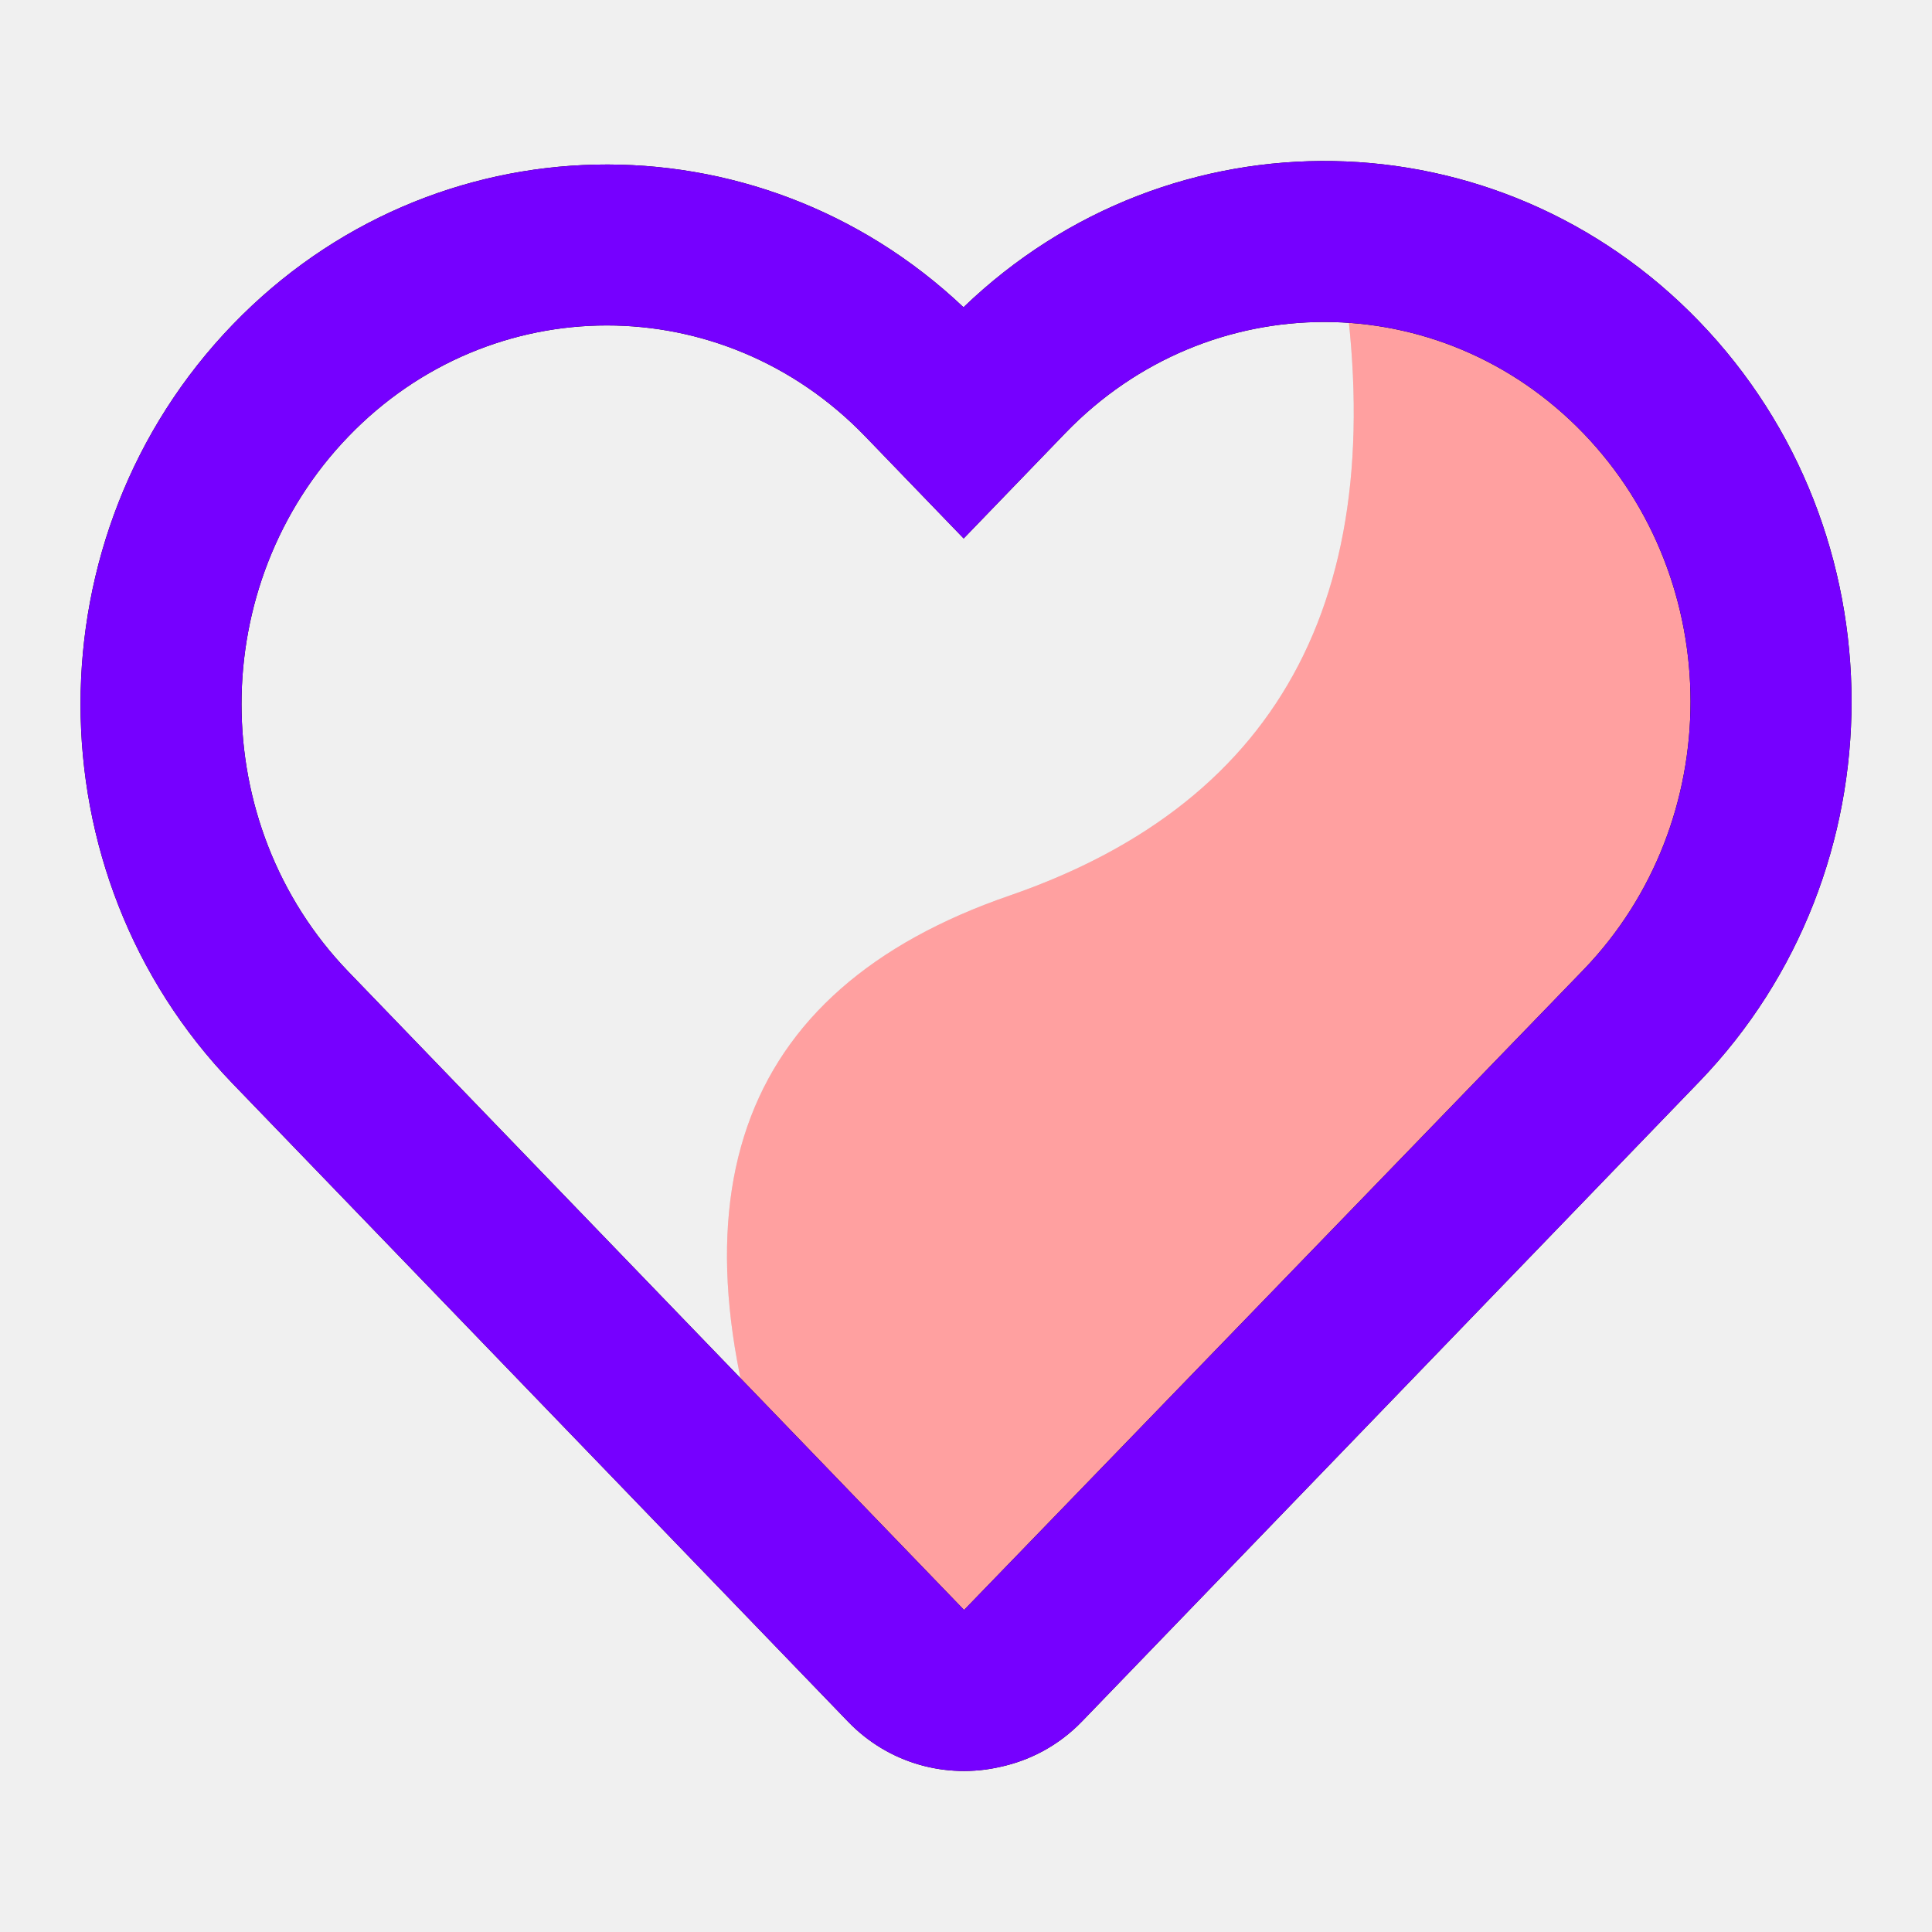
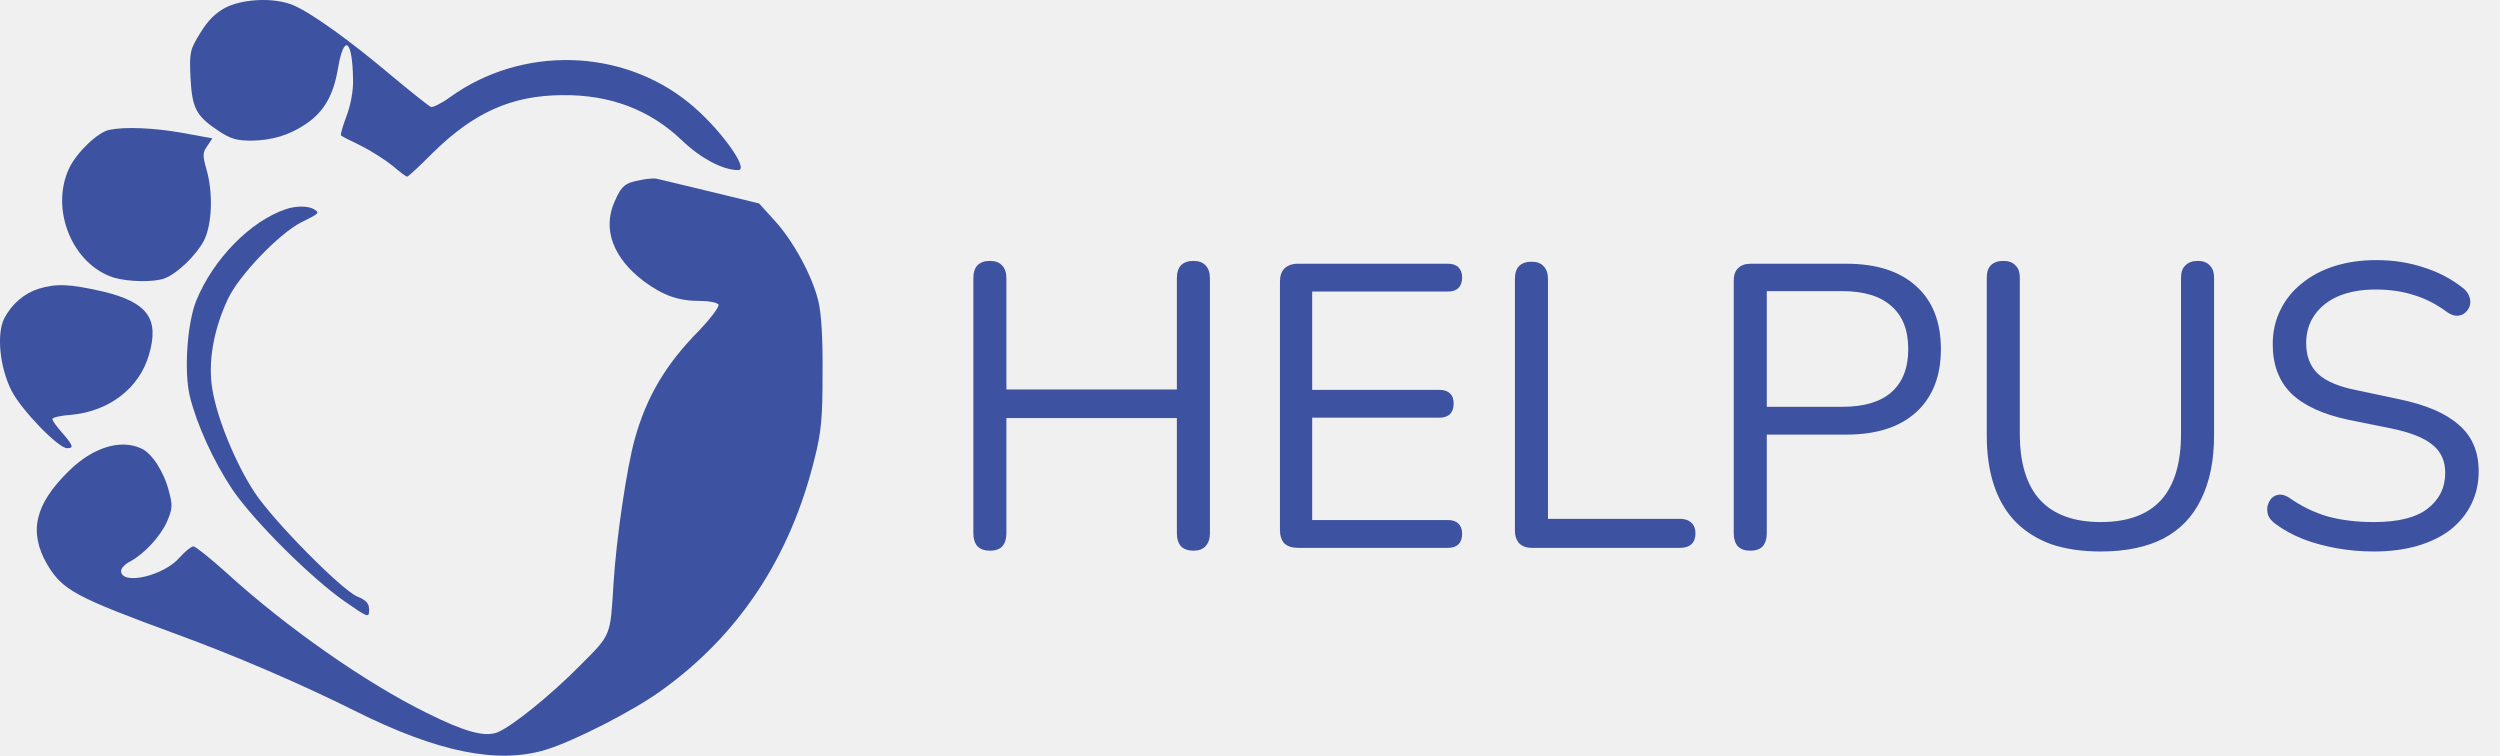
- <svg xmlns="http://www.w3.org/2000/svg" xmlns:xlink="http://www.w3.org/1999/xlink" height="24" viewBox="0 0 24 24" width="24">
-   <defs>
-     <path id="a" d="m7.646 1.193c.684 4.108-.685 6.752-4.107 7.933-3.422 1.18-4.341 3.823-2.755 7.93l2.216 2.21 9.523-9.718c.982-3.132.285-5.718-2.09-7.76-1.575-1.213-2.504-1.411-2.786-.595z" />
-     <path id="b" d="m18.671 10.047c1.774-1.842 1.772-4.825-.003-6.666-1.776-1.84-4.654-1.842-6.431-.004l-1.266 1.312-1.224-1.269c-1.772-1.837-4.646-1.836-6.418.001-1.772 1.837-1.772 4.815.001 6.652l7.646 7.927zm-9.135 9.341-7.645-7.926c-2.52-2.611-2.521-6.817-.001-9.429 2.487-2.578 6.506-2.651 9.079-.216 2.576-2.48 6.633-2.421 9.138.175 2.523 2.615 2.525 6.824.005 9.442l-7.669 7.948c-.288.299-.646.488-1.023.568-.659.15-1.379-.038-1.884-.562z" />
-     <mask id="c" fill="#fff">
-       <use fill="#fff" fill-rule="evenodd" xlink:href="#a" />
-     </mask>
-     <mask id="d" fill="#fff">
-       <use fill="#fff" fill-rule="evenodd" xlink:href="#b" />
-     </mask>
-   </defs>
-   <g fill="none" fill-rule="evenodd" transform="translate(1 2)">
-     <g transform="translate(8)">
-       <use fill="#d8d8d8" xlink:href="#a" />
-       <g fill="#ffa0a0" mask="url(#c)">
-         <path d="m0 0h24v24h-24z" transform="translate(-9 -2)" />
-       </g>
-     </g>
-     <use fill="#000" fill-rule="nonzero" xlink:href="#b" />
-     <g fill="#7600ff" mask="url(#d)">
-       <path d="m0 0h24v24h-24z" transform="translate(-1 -2)" />
-     </g>
-   </g>
+ <svg xmlns="http://www.w3.org/2000/svg" width="397" height="120" viewBox="0 0 397 120" fill="none">
+   <path d="M35.854 1.187C34.192 2.07 33.049 3.213 31.802 5.24C30.139 7.941 30.087 8.253 30.243 12.254C30.503 17.19 31.126 18.385 34.607 20.723C36.634 22.074 37.569 22.333 39.959 22.333C43.232 22.282 45.986 21.45 48.584 19.684C51.493 17.709 52.948 15.111 53.675 10.851C54.611 5.292 55.962 6.227 56.066 12.566C56.117 14.436 55.702 16.618 55.026 18.437C54.403 20.047 54.039 21.45 54.143 21.502C54.195 21.606 55.65 22.333 57.364 23.165C59.027 23.996 61.261 25.451 62.352 26.334C63.443 27.269 64.483 28.049 64.638 28.049C64.846 28.049 66.665 26.334 68.743 24.256C75.237 17.865 81.264 15.163 89.214 15.111C96.852 15.008 103.138 17.398 108.23 22.23C111.244 25.139 114.777 27.009 117.219 27.009C119.141 27.009 114.101 20.099 109.373 16.306C98.67 7.63 82.875 7.266 71.549 15.371C70.146 16.41 68.743 17.086 68.431 16.982C68.067 16.826 65.262 14.592 62.144 11.994C55.442 6.331 49.311 1.966 46.557 0.823C43.596 -0.424 38.712 -0.216 35.854 1.187Z" fill="#3D52A0" />
+   <path d="M17.358 20.619C15.539 20.983 12.162 24.204 10.967 26.75C7.902 33.296 11.539 42.077 18.137 44.103C20.527 44.779 24.424 44.831 26.138 44.207C28.165 43.428 31.126 40.57 32.373 38.232C33.672 35.686 33.88 30.698 32.789 26.906C32.165 24.723 32.165 24.256 32.893 23.217L33.724 21.97L28.892 21.087C24.424 20.307 19.904 20.099 17.358 20.619Z" fill="#3D52A0" />
+   <path d="M101.839 28.568C99.242 29.036 98.722 29.451 97.579 32.049C95.656 36.414 97.371 40.986 102.255 44.675C105.372 46.961 107.71 47.792 111.295 47.792C112.646 47.792 113.893 48.052 114.101 48.364C114.257 48.675 112.958 50.442 111.088 52.416C105.684 57.872 102.671 63.016 100.8 69.718C99.501 74.394 97.839 85.772 97.423 92.735C96.903 101.1 97.111 100.684 92.072 105.724C87.343 110.504 81.213 115.44 78.927 116.323C76.9 117.05 73.783 116.219 67.756 113.206C58.144 108.478 45.466 99.645 35.802 90.812C33.309 88.578 31.022 86.76 30.711 86.76C30.399 86.76 29.412 87.539 28.529 88.526C25.983 91.488 19.228 92.995 19.228 90.656C19.228 90.241 19.852 89.565 20.683 89.15C22.917 87.955 25.515 85.149 26.554 82.759C27.385 80.785 27.437 80.265 26.814 77.979C26.035 74.914 24.112 71.952 22.45 71.225C19.124 69.666 14.708 71.069 10.915 74.81C5.512 80.109 4.524 84.474 7.486 89.617C9.928 93.722 11.954 94.813 28.113 100.736C37.361 104.113 47.96 108.685 56.377 112.894C69.47 119.44 78.978 121.363 86.616 119.077C91.084 117.726 100.437 112.946 104.853 109.777C117.322 100.892 125.532 88.474 129.376 72.731C130.416 68.627 130.623 66.393 130.623 59.223C130.675 53.611 130.416 49.663 129.948 47.792C128.961 43.74 125.947 38.232 123.038 35.063L120.544 32.309L112.646 30.387C108.282 29.348 104.489 28.412 104.177 28.36C103.918 28.308 102.827 28.36 101.839 28.568Z" fill="#3D52A0" />
+   <path d="M45.466 33.192C39.803 35.063 33.828 41.142 31.126 47.844C29.724 51.429 29.204 58.963 30.139 62.912C31.23 67.38 33.932 73.303 36.894 77.719C40.271 82.707 49.415 91.799 54.715 95.489C58.508 98.138 58.611 98.138 58.611 96.839C58.611 95.8 58.196 95.333 56.689 94.709C54.195 93.618 43.388 82.707 40.427 78.187C37.413 73.615 34.452 66.393 33.724 61.821C32.997 57.612 33.88 52.416 36.166 47.532C37.881 43.791 44.271 37.141 47.804 35.323C50.766 33.868 50.766 33.816 49.883 33.244C48.999 32.673 47.025 32.673 45.466 33.192Z" fill="#3D52A0" />
+   <path d="M6.083 45.87C3.849 46.597 1.875 48.26 0.68 50.546C-0.567 52.988 -0.048 58.339 1.823 62.028C3.381 65.094 9.253 71.173 10.655 71.173C11.746 71.173 11.643 70.757 9.876 68.731C9.045 67.796 8.317 66.808 8.317 66.549C8.317 66.289 9.668 65.977 11.331 65.873C17.358 65.302 22.138 61.613 23.645 56.365C25.359 50.598 23.437 48 16.319 46.285C11.019 45.09 8.993 44.986 6.083 45.87Z" fill="#3D52A0" />
+   <path d="M157.192 87.448C156.339 87.448 155.677 87.213 155.208 86.744C154.781 86.232 154.568 85.549 154.568 84.696V44.184C154.568 43.288 154.781 42.605 155.208 42.136C155.677 41.667 156.339 41.432 157.192 41.432C158.045 41.432 158.685 41.667 159.112 42.136C159.581 42.605 159.816 43.288 159.816 44.184V61.848H186.888V44.184C186.888 43.288 187.101 42.605 187.528 42.136C187.997 41.667 188.659 41.432 189.512 41.432C190.365 41.432 191.005 41.667 191.432 42.136C191.901 42.605 192.136 43.288 192.136 44.184V84.696C192.136 85.549 191.901 86.232 191.432 86.744C191.005 87.213 190.365 87.448 189.512 87.448C188.659 87.448 187.997 87.213 187.528 86.744C187.101 86.232 186.888 85.549 186.888 84.696V66.392H159.816V84.696C159.816 85.549 159.603 86.232 159.176 86.744C158.749 87.213 158.088 87.448 157.192 87.448ZM206.135 87C205.197 87 204.472 86.765 203.96 86.296C203.49 85.784 203.256 85.059 203.256 84.12V44.76C203.256 43.821 203.49 43.117 203.96 42.648C204.472 42.136 205.197 41.88 206.135 41.88H229.944C230.669 41.88 231.224 42.072 231.608 42.456C231.992 42.84 232.184 43.373 232.184 44.056C232.184 44.781 231.992 45.336 231.608 45.72C231.224 46.104 230.669 46.296 229.944 46.296H208.376V61.912H228.6C229.325 61.912 229.88 62.104 230.264 62.488C230.648 62.829 230.84 63.363 230.84 64.088C230.84 64.813 230.648 65.368 230.264 65.752C229.88 66.136 229.325 66.328 228.6 66.328H208.376V82.584H229.944C230.669 82.584 231.224 82.776 231.608 83.16C231.992 83.544 232.184 84.077 232.184 84.76C232.184 85.485 231.992 86.04 231.608 86.424C231.224 86.808 230.669 87 229.944 87H206.135ZM243.256 87C242.403 87 241.741 86.765 241.272 86.296C240.803 85.784 240.568 85.101 240.568 84.248V44.312C240.568 43.416 240.781 42.733 241.208 42.264C241.677 41.795 242.339 41.56 243.192 41.56C244.045 41.56 244.685 41.795 245.112 42.264C245.581 42.733 245.816 43.416 245.816 44.312V82.392H266.808C267.576 82.392 268.173 82.605 268.6 83.032C269.027 83.416 269.24 83.971 269.24 84.696C269.24 85.421 269.027 85.997 268.6 86.424C268.173 86.808 267.576 87 266.808 87H243.256ZM277.942 87.448C277.089 87.448 276.427 87.213 275.958 86.744C275.531 86.232 275.318 85.549 275.318 84.696V44.568C275.318 43.672 275.553 43.011 276.022 42.584C276.491 42.115 277.153 41.88 278.006 41.88H293.174C297.995 41.88 301.707 43.075 304.31 45.464C306.913 47.811 308.214 51.139 308.214 55.448C308.214 59.715 306.913 63.043 304.31 65.432C301.707 67.821 297.995 69.016 293.174 69.016H280.566V84.696C280.566 85.549 280.353 86.232 279.926 86.744C279.499 87.213 278.838 87.448 277.942 87.448ZM280.566 64.6H292.534C295.99 64.6 298.593 63.832 300.342 62.296C302.134 60.717 303.03 58.435 303.03 55.448C303.03 52.419 302.134 50.136 300.342 48.6C298.593 47.021 295.99 46.232 292.534 46.232H280.566V64.6ZM333.61 87.576C330.623 87.576 327.999 87.192 325.738 86.424C323.519 85.613 321.642 84.44 320.106 82.904C318.57 81.325 317.418 79.384 316.65 77.08C315.882 74.776 315.498 72.131 315.498 69.144V44.12C315.498 43.224 315.711 42.563 316.138 42.136C316.607 41.667 317.269 41.432 318.122 41.432C318.975 41.432 319.615 41.667 320.042 42.136C320.511 42.563 320.746 43.224 320.746 44.12V68.888C320.746 73.581 321.834 77.101 324.01 79.448C326.186 81.752 329.386 82.904 333.61 82.904C337.834 82.904 341.013 81.752 343.146 79.448C345.279 77.101 346.346 73.581 346.346 68.888V44.12C346.346 43.224 346.581 42.563 347.05 42.136C347.519 41.667 348.181 41.432 349.034 41.432C349.845 41.432 350.463 41.667 350.89 42.136C351.359 42.563 351.594 43.224 351.594 44.12V69.144C351.594 73.112 350.911 76.483 349.546 79.256C348.223 82.029 346.218 84.12 343.53 85.528C340.842 86.893 337.535 87.576 333.61 87.576ZM376.973 87.576C374.967 87.576 373.005 87.405 371.085 87.064C369.165 86.723 367.373 86.232 365.709 85.592C364.087 84.952 362.615 84.141 361.293 83.16C360.781 82.776 360.418 82.349 360.205 81.88C360.034 81.368 359.991 80.877 360.077 80.408C360.205 79.896 360.418 79.469 360.717 79.128C361.058 78.787 361.463 78.595 361.933 78.552C362.402 78.509 362.914 78.659 363.469 79C365.389 80.365 367.437 81.368 369.613 82.008C371.789 82.605 374.242 82.904 376.973 82.904C380.813 82.904 383.65 82.2 385.485 80.792C387.362 79.341 388.301 77.443 388.301 75.096C388.301 73.176 387.618 71.683 386.253 70.616C384.93 69.507 382.69 68.632 379.533 67.992L372.877 66.648C368.866 65.795 365.858 64.408 363.853 62.488C361.89 60.525 360.909 57.923 360.909 54.68C360.909 52.675 361.314 50.861 362.125 49.24C362.935 47.576 364.066 46.168 365.517 45.016C366.967 43.821 368.695 42.904 370.701 42.264C372.706 41.624 374.925 41.304 377.357 41.304C380.045 41.304 382.541 41.688 384.845 42.456C387.191 43.181 389.303 44.291 391.181 45.784C391.65 46.168 391.97 46.616 392.141 47.128C392.311 47.597 392.333 48.067 392.205 48.536C392.077 48.963 391.842 49.325 391.501 49.624C391.202 49.923 390.797 50.093 390.285 50.136C389.815 50.179 389.282 50.008 388.685 49.624C386.978 48.344 385.207 47.427 383.373 46.872C381.538 46.275 379.511 45.976 377.293 45.976C375.031 45.976 373.069 46.317 371.405 47C369.783 47.683 368.503 48.685 367.565 50.008C366.669 51.288 366.22 52.781 366.22 54.488C366.22 56.536 366.839 58.157 368.077 59.352C369.357 60.547 371.426 61.421 374.285 61.976L380.941 63.384C385.25 64.28 388.429 65.645 390.477 67.48C392.567 69.272 393.613 71.725 393.613 74.84C393.613 76.717 393.229 78.445 392.461 80.024C391.693 81.603 390.583 82.968 389.132 84.12C387.682 85.229 385.933 86.083 383.885 86.68C381.837 87.277 379.533 87.576 376.973 87.576Z" fill="#3D52A0" />
</svg>
